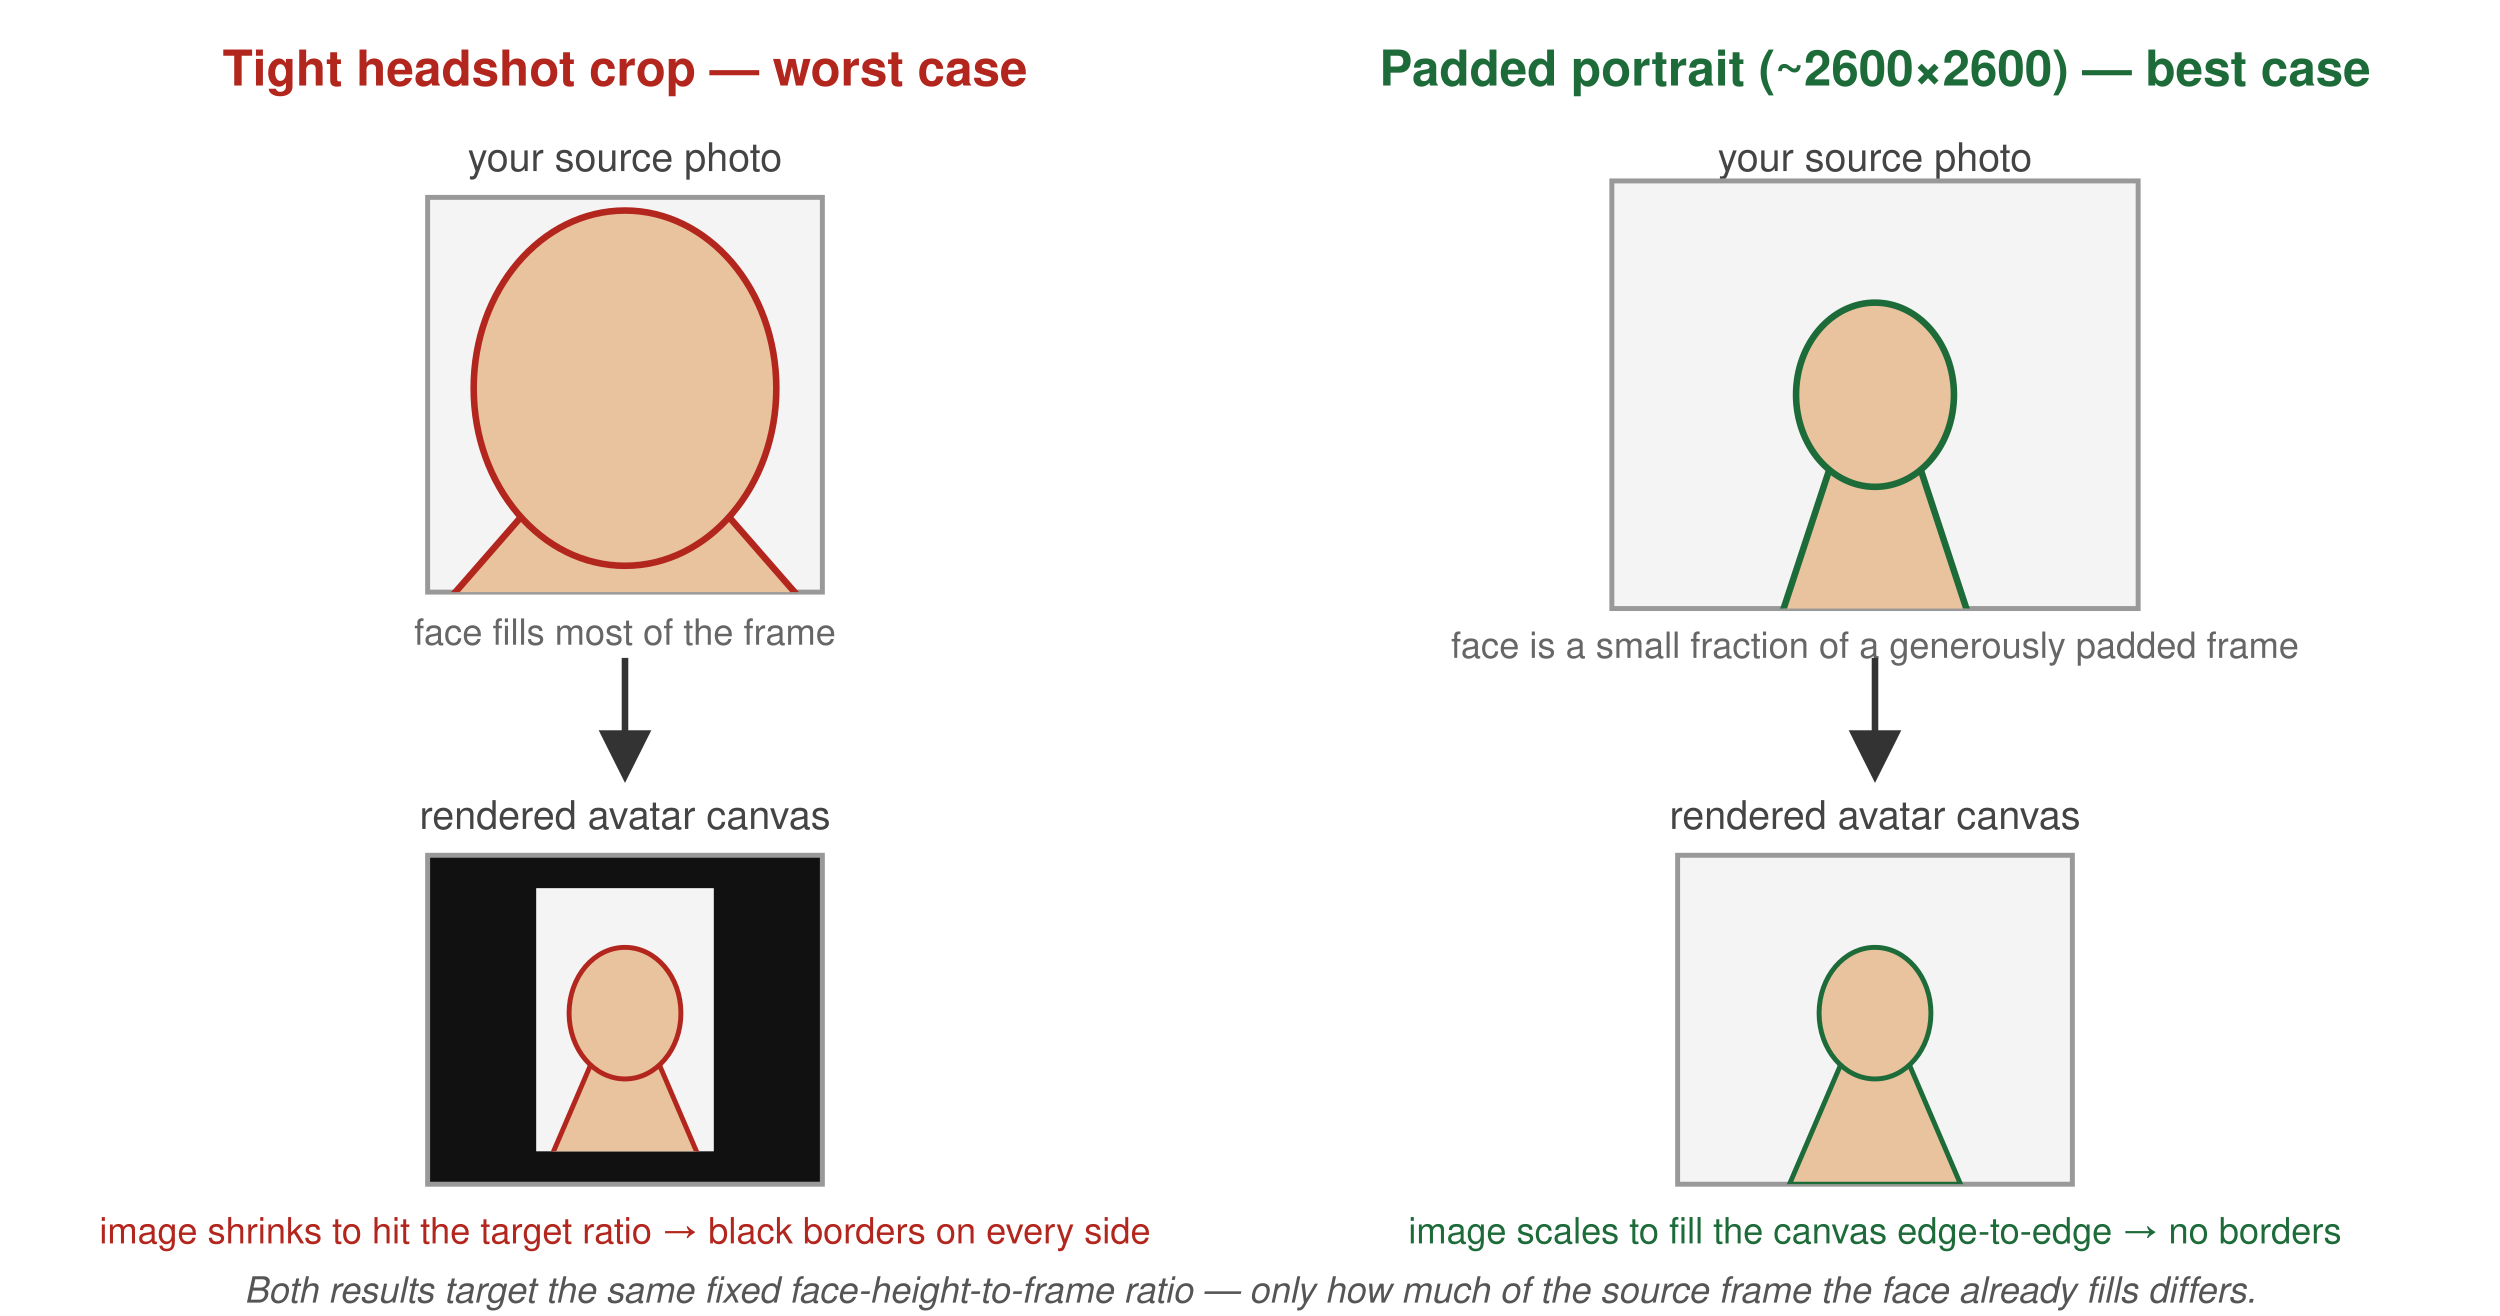
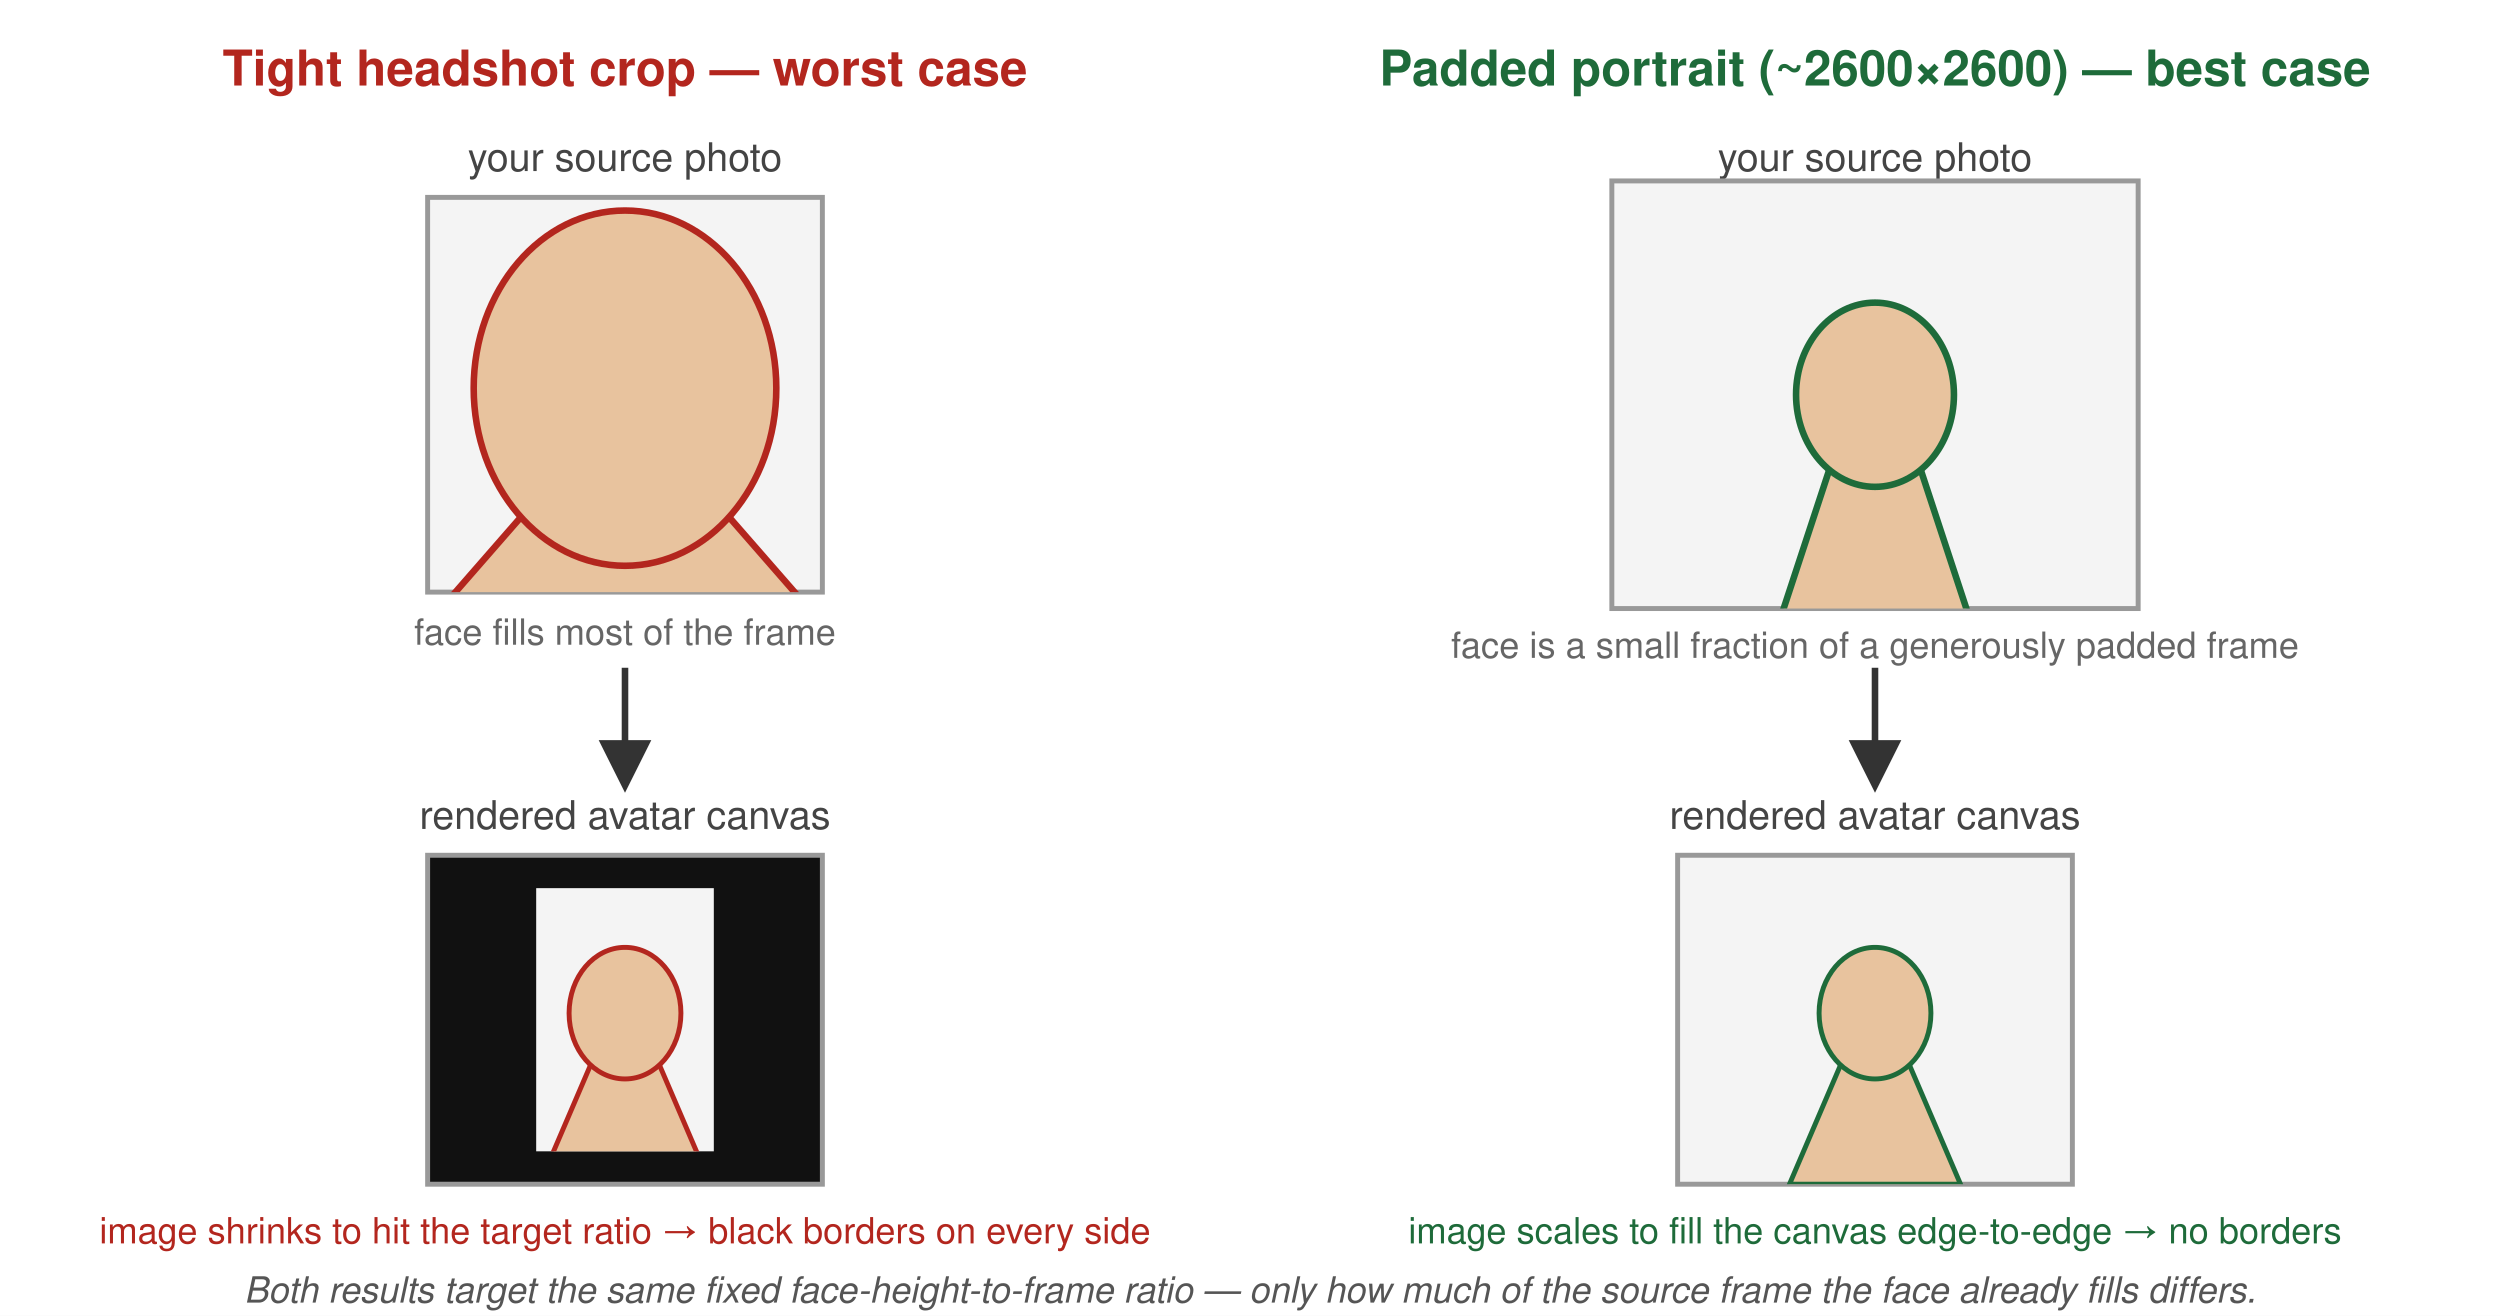
<svg xmlns="http://www.w3.org/2000/svg" viewBox="0 0 760 400" font-family="-apple-system, Segoe UI, Helvetica, Arial, sans-serif">
  <defs>
    <marker id="arrow" markerWidth="8" markerHeight="8" refX="4" refY="4" orient="auto">
      <path d="M0,0 L8,4 L0,8 Z" fill="#333" />
    </marker>
    <clipPath id="clipSourceA">
      <rect x="130" y="60" width="120" height="120" />
    </clipPath>
    <clipPath id="clipResultA">
      <rect x="163" y="270" width="54" height="80" />
    </clipPath>
    <clipPath id="clipSourceB">
      <rect x="490" y="55" width="160" height="130" />
    </clipPath>
    <clipPath id="clipResultB">
      <rect x="510" y="260" width="120" height="100" />
    </clipPath>
  </defs>
  <rect x="0" y="0" width="760" height="400" fill="#ffffff" />
  <text x="190" y="26" text-anchor="middle" font-size="15" font-weight="600" fill="#b3261e">Tight headshot crop — worst case</text>
  <text x="570" y="26" text-anchor="middle" font-size="15" font-weight="600" fill="#1e6b3a">Padded portrait (~2600×2600) — best case</text>
  <text x="190" y="52" text-anchor="middle" font-size="12" fill="#444">your source photo</text>
  <rect x="130" y="60" width="120" height="120" fill="#f4f4f4" stroke="#999" stroke-width="1.5" />
  <g clip-path="url(#clipSourceA)">
    <polygon points="169,145 211,145 259,200 121,200" fill="#e8c39e" stroke="#b3261e" stroke-width="2" />
    <ellipse cx="190" cy="118" rx="46" ry="54" fill="#e8c39e" stroke="#b3261e" stroke-width="2" />
  </g>
  <text x="190" y="196" text-anchor="middle" font-size="11" fill="#666">face fills most of the frame</text>
-   <line x1="190" y1="200" x2="190" y2="230" stroke="#333" stroke-width="2" marker-end="url(#arrow)" />
+   <line x1="190" y1="203" x2="190" y2="233" stroke="#333" stroke-width="2" marker-end="url(#arrow)" />
  <text x="190" y="252" text-anchor="middle" font-size="12" fill="#444">rendered avatar canvas</text>
  <rect x="130" y="260" width="120" height="100" fill="#111111" stroke="#999" stroke-width="1.5" />
  <rect x="163" y="270" width="54" height="80" fill="#f4f4f4" />
  <g clip-path="url(#clipResultA)">
    <polygon points="182,318 198,318 216,360 164,360" fill="#e8c39e" stroke="#b3261e" stroke-width="1.5" />
    <ellipse cx="190" cy="308" rx="17" ry="20" fill="#e8c39e" stroke="#b3261e" stroke-width="1.5" />
  </g>
  <text x="190" y="378" text-anchor="middle" font-size="11" fill="#b3261e">image shrinks to hit the target ratio → black borders on every side</text>
  <text x="570" y="52" text-anchor="middle" font-size="12" fill="#444">your source photo</text>
  <rect x="490" y="55" width="160" height="130" fill="#f4f4f4" stroke="#999" stroke-width="1.5" />
  <g clip-path="url(#clipSourceB)">
    <polygon points="559,134 581,134 606,210 534,210" fill="#e8c39e" stroke="#1e6b3a" stroke-width="2" />
    <ellipse cx="570" cy="120" rx="24" ry="28" fill="#e8c39e" stroke="#1e6b3a" stroke-width="2" />
  </g>
  <text x="570" y="200" text-anchor="middle" font-size="11" fill="#666">face is a small fraction of a generously padded frame</text>
-   <line x1="570" y1="200" x2="570" y2="230" stroke="#333" stroke-width="2" marker-end="url(#arrow)" />
+   <line x1="570" y1="203" x2="570" y2="233" stroke="#333" stroke-width="2" marker-end="url(#arrow)" />
  <text x="570" y="252" text-anchor="middle" font-size="12" fill="#444">rendered avatar canvas</text>
  <rect x="510" y="260" width="120" height="100" fill="#f4f4f4" stroke="#999" stroke-width="1.5" />
  <g clip-path="url(#clipResultB)">
    <polygon points="562,318 578,318 596,360 544,360" fill="#e8c39e" stroke="#1e6b3a" stroke-width="1.5" />
    <ellipse cx="570" cy="308" rx="17" ry="20" fill="#e8c39e" stroke="#1e6b3a" stroke-width="1.5" />
  </g>
  <text x="570" y="378" text-anchor="middle" font-size="11" fill="#1e6b3a">image scales to fill the canvas edge-to-edge → no borders</text>
  <text x="380" y="396" text-anchor="middle" font-size="11" fill="#555" font-style="italic">Both results target the same fixed face-height-to-frame ratio — only how much of the source frame the face already fills differs.</text>
</svg>
